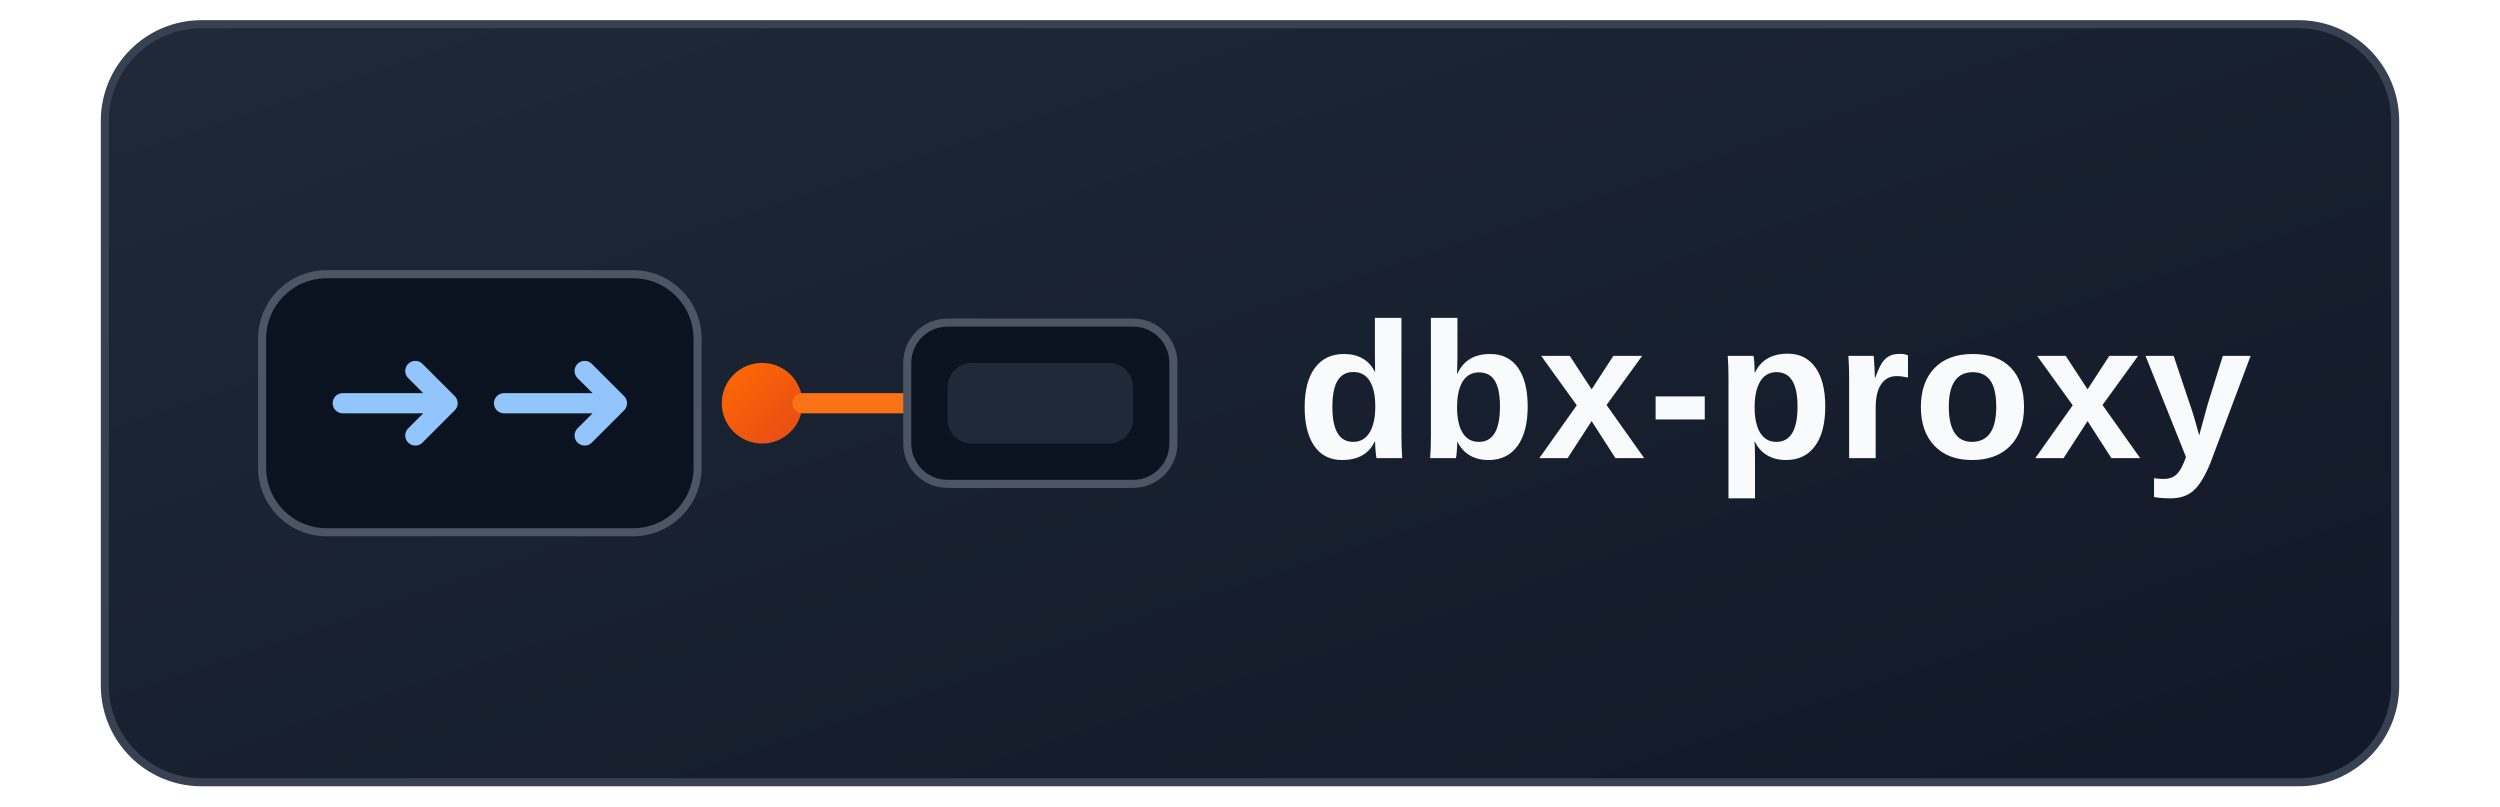
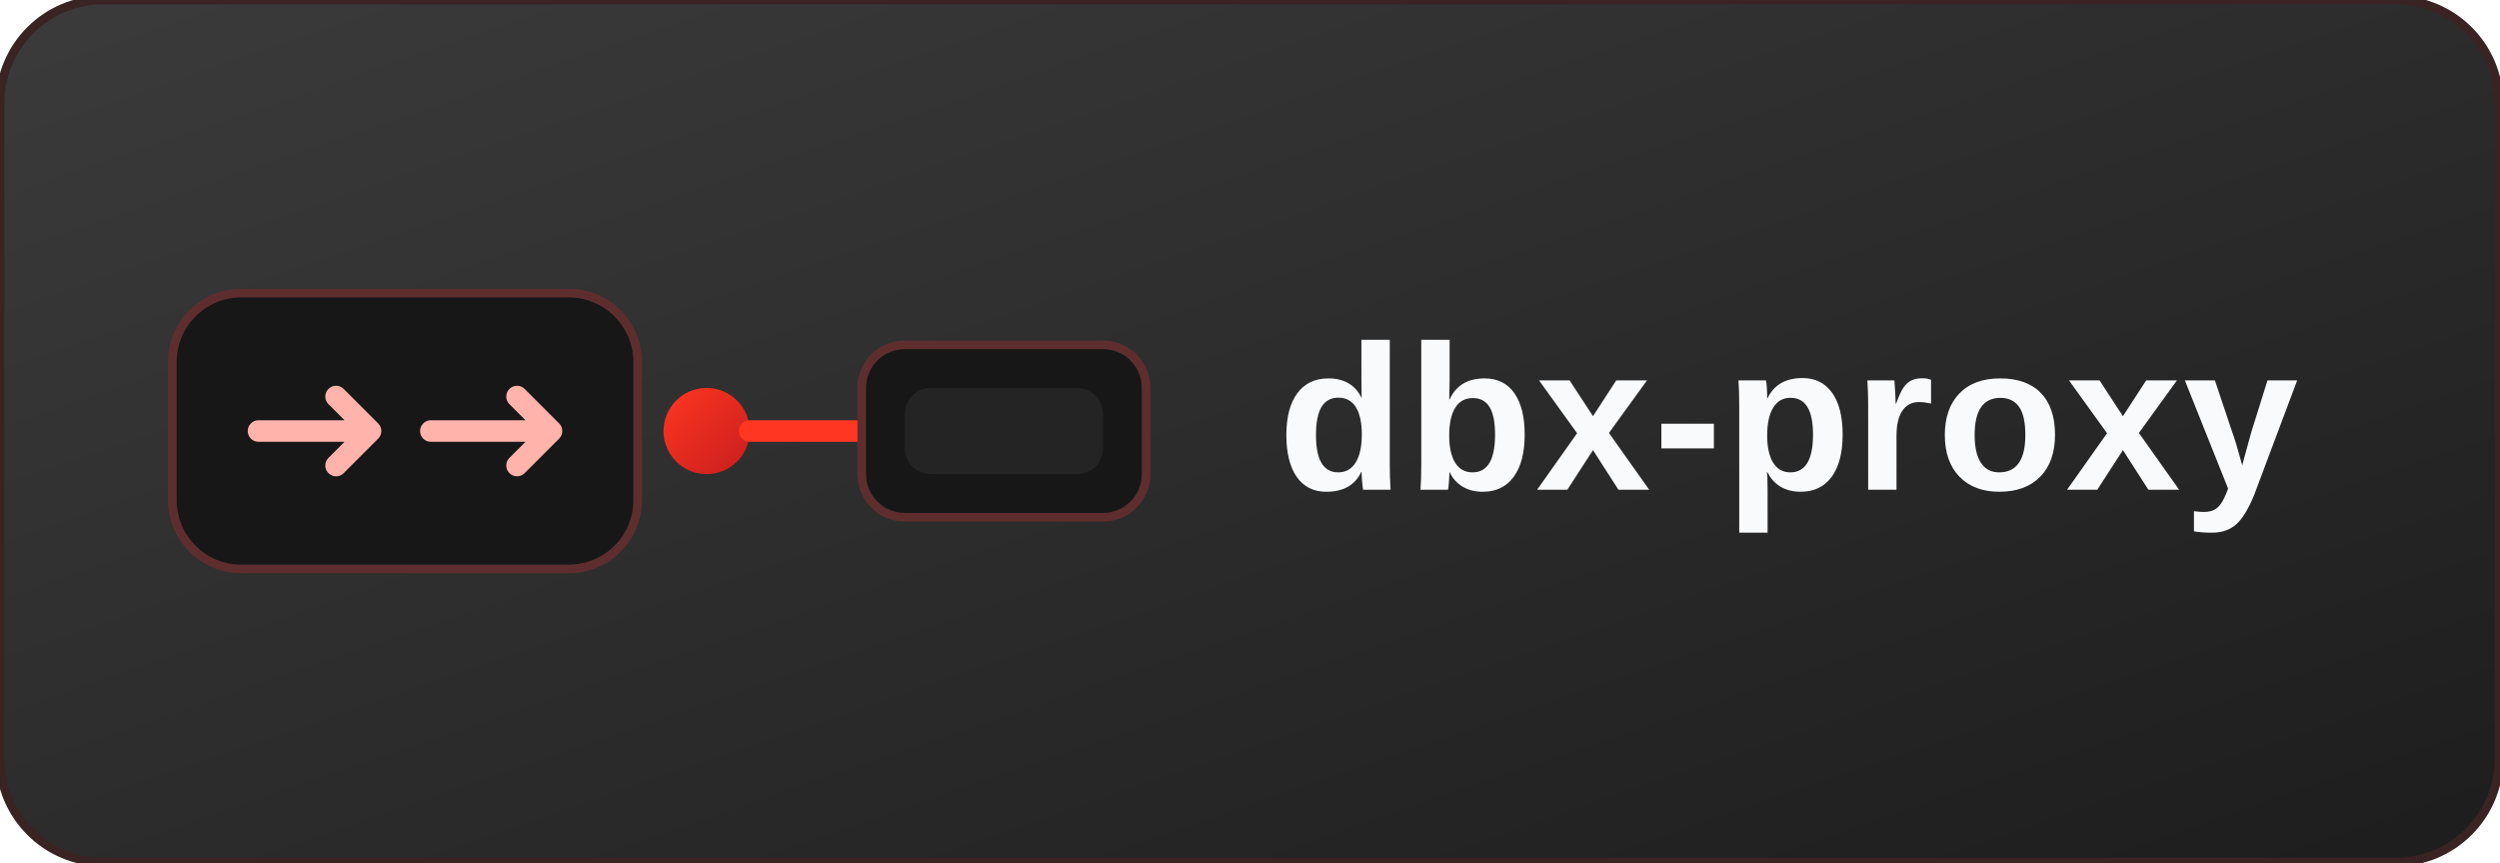
- <svg xmlns="http://www.w3.org/2000/svg" width="620" height="200" viewBox="0 0 620 200" role="img" aria-labelledby="title desc">
+ <svg xmlns="http://www.w3.org/2000/svg" width="580" height="200" viewBox="0 0 580 200" role="img" aria-labelledby="title desc">
  <defs>
    <linearGradient id="bg" x1="0" y1="0" x2="1" y2="1">
-       <stop offset="0%" stop-color="#1F2937" />
-       <stop offset="100%" stop-color="#111827" />
+       <stop offset="0%" stop-color="#3B3B3B" />
+       <stop offset="100%" stop-color="#1D1D1D" />
    </linearGradient>
    <linearGradient id="accent" x1="0" y1="0" x2="1" y2="1">
-       <stop offset="0%" stop-color="#FF6B00" />
-       <stop offset="100%" stop-color="#E64A19" />
+       <stop offset="0%" stop-color="#FF3621" />
+       <stop offset="100%" stop-color="#C81E1E" />
    </linearGradient>
  </defs>
-   <rect x="26" y="6" width="568" height="188" rx="24" fill="url(#bg)" stroke="#374151" stroke-width="2" />
-   <g transform="translate(65,46)">
-     <rect x="0" y="22" width="108" height="64" rx="16" fill="#0B1220" stroke="#4B5563" stroke-width="2" />
-     <path d="M20 54h26m0 0l-8-8m8 8l-8 8" fill="none" stroke="#93C5FD" stroke-width="5" stroke-linecap="round" stroke-linejoin="round" />
-     <path d="M60 54h28m0 0l-8-8m8 8l-8 8" fill="none" stroke="#93C5FD" stroke-width="5" stroke-linecap="round" stroke-linejoin="round" />
+   <rect x="0" y="0" width="580" height="200" rx="24" fill="url(#bg)" stroke="#3A2323" stroke-width="2" />
+   <g transform="translate(40,46)">
+     <rect x="0" y="22" width="108" height="64" rx="16" fill="#171717" stroke="#5E2E2E" stroke-width="2" />
+     <path d="M20 54h26m0 0l-8-8m8 8l-8 8" fill="none" stroke="#FFB3AA" stroke-width="5" stroke-linecap="round" stroke-linejoin="round" />
+     <path d="M60 54h28m0 0l-8-8m8 8l-8 8" fill="none" stroke="#FFB3AA" stroke-width="5" stroke-linecap="round" stroke-linejoin="round" />
    <circle cx="124" cy="54" r="10" fill="url(#accent)" />
-     <path d="M134 54h26" fill="none" stroke="#F97316" stroke-width="5" stroke-linecap="round" />
-     <rect x="160" y="34" width="66" height="40" rx="10" fill="#0B1220" stroke="#4B5563" stroke-width="2" />
-     <rect x="170" y="44" width="46" height="20" rx="6" fill="#1F2937" />
+     <path d="M134 54h26" fill="none" stroke="#FF3621" stroke-width="5" stroke-linecap="round" />
+     <rect x="160" y="34" width="66" height="40" rx="10" fill="#171717" stroke="#5E2E2E" stroke-width="2" />
+     <rect x="170" y="44" width="46" height="20" rx="6" fill="#242424" />
  </g>
-   <text x="440" y="100" dominant-baseline="middle" text-anchor="middle" font-family="Avenir Next, Segoe UI, Helvetica Neue, Arial, sans-serif" font-size="48" font-weight="550" letter-spacing="0.6" fill="#F9FAFB">dbx-proxy</text>
+   <text x="415" y="100" dominant-baseline="middle" text-anchor="middle" font-family="Avenir Next, Segoe UI, Helvetica Neue, Arial, sans-serif" font-size="48" font-weight="550" letter-spacing="0.6" fill="#F9FAFB">dbx-proxy</text>
</svg>
